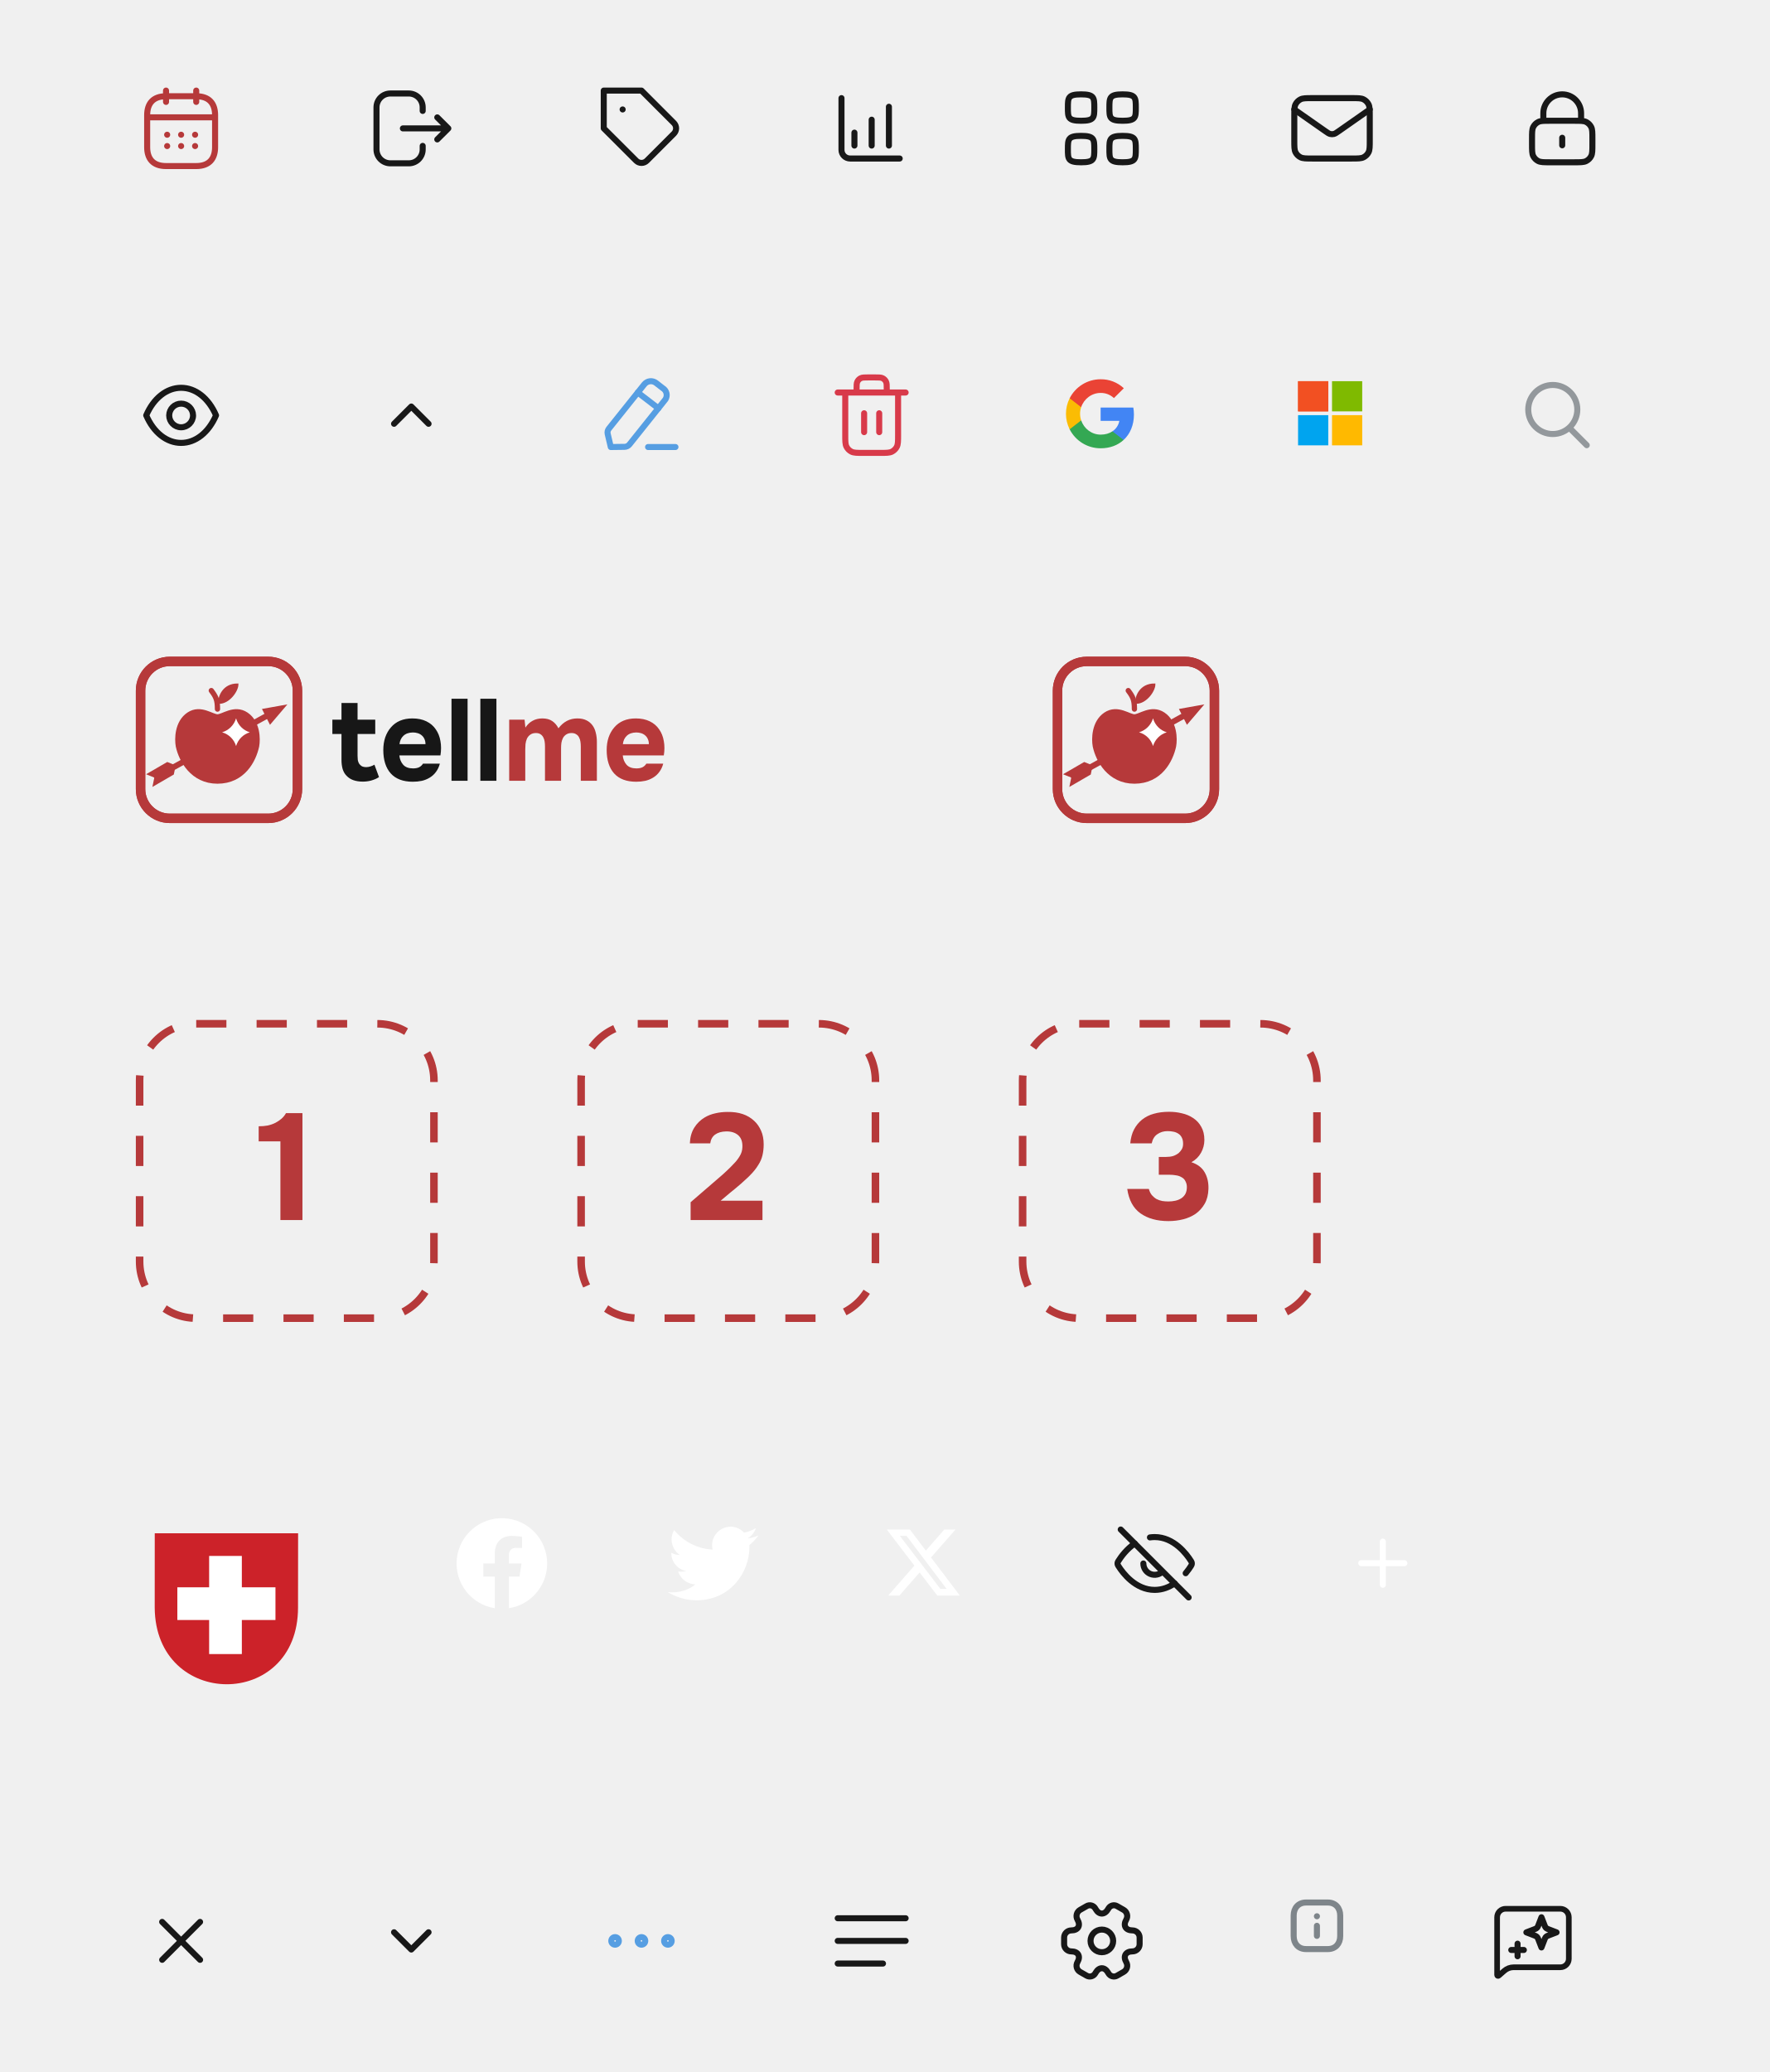
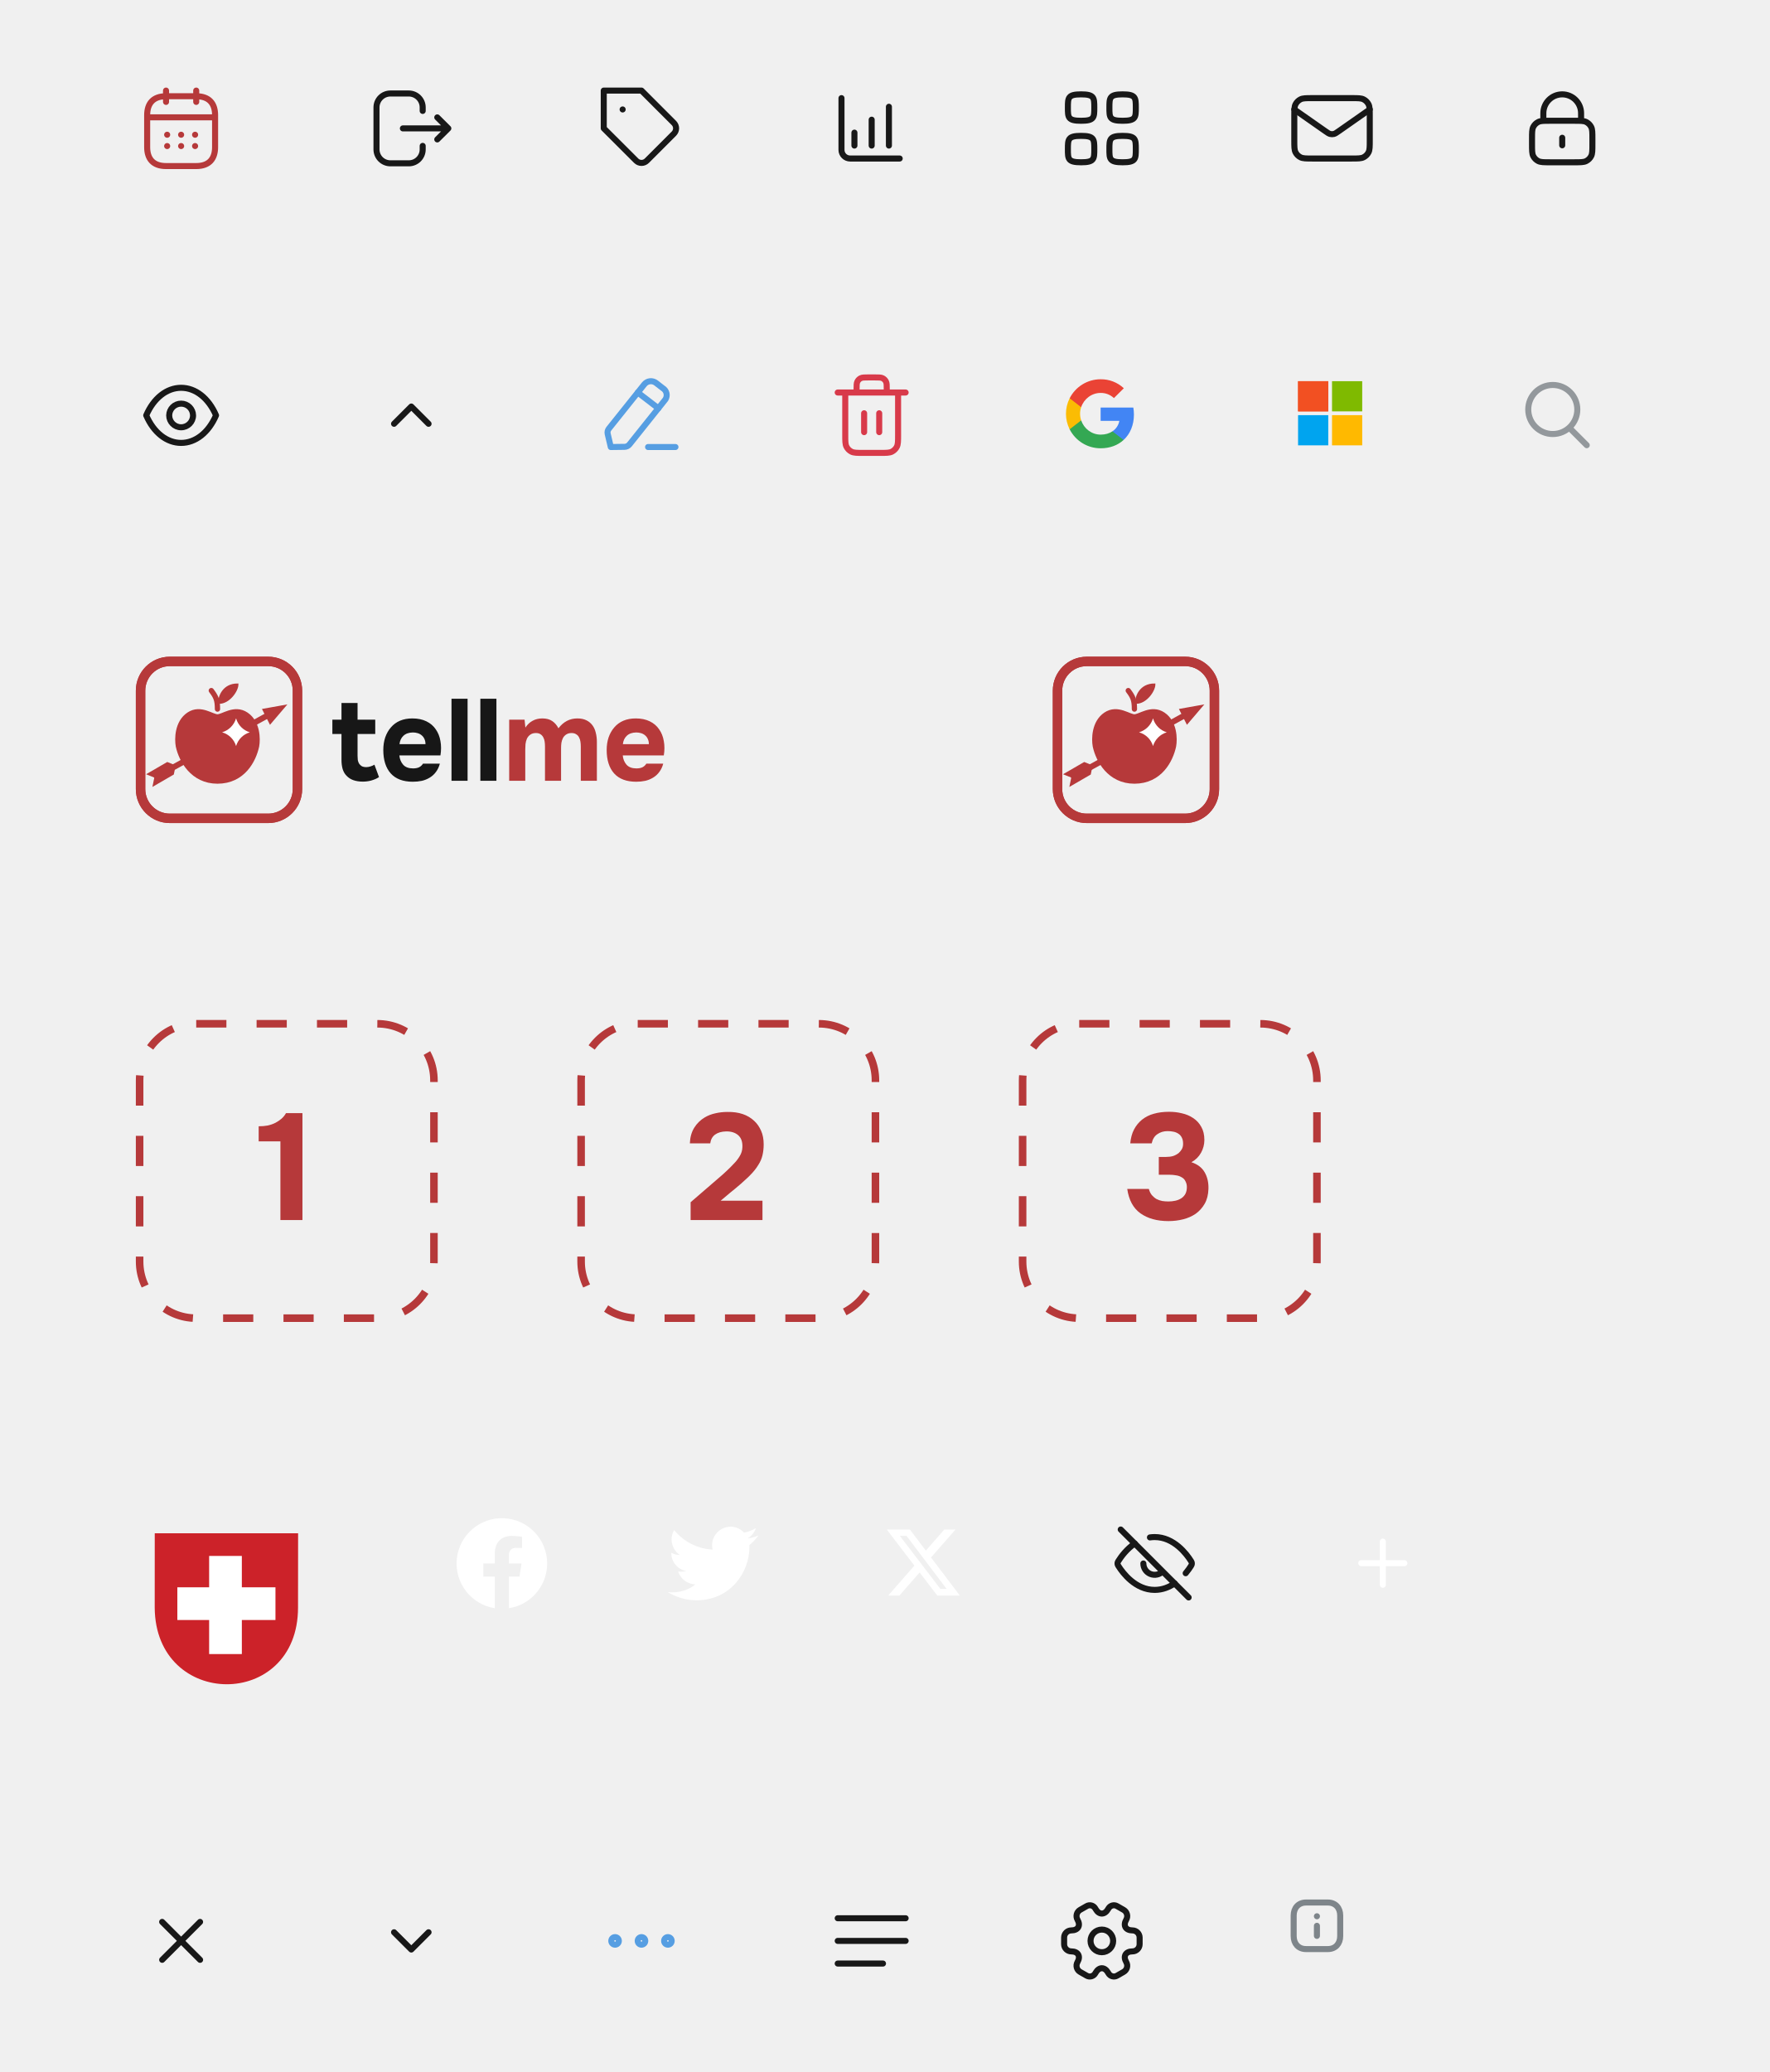
<svg xmlns="http://www.w3.org/2000/svg" width="469" height="549" fill="none">
  <path stroke="#B6393A" stroke-linecap="round" stroke-linejoin="round" stroke-miterlimit="10" stroke-width="1.6" d="M44 24v3M52 24v3M39.5 31.09h17M57 30.5V39c0 3-1.5 5-5 5h-8c-3.5 0-5-2-5-5v-8.5c0-3 1.5-5 5-5h8c3.5 0 5 2 5 5" />
  <path stroke="#B6393A" stroke-linecap="round" stroke-linejoin="round" stroke-width="1.6" d="M51.695 35.7h.009M51.695 38.7h.009M47.996 35.7h.008M47.996 38.7h.008M44.294 35.7h.01M44.294 38.7h.01" />
  <path stroke="#181818" stroke-linecap="round" stroke-linejoin="round" stroke-width="1.6" d="M112.016 29.39v-.934a3.685 3.685 0 0 0-3.685-3.684h-4.875a3.685 3.685 0 0 0-3.684 3.685v11.13a3.685 3.685 0 0 0 3.684 3.685h4.885a3.675 3.675 0 0 0 3.675-3.675v-.943M118.81 34.021h-12.041M115.881 31.106l2.928 2.915-2.928 2.916" />
  <g clip-path="url(#a)">
    <path stroke="#181818" stroke-linecap="round" stroke-linejoin="round" stroke-width="1.6" d="M165 29h.01m13.58 6.41-7.17 7.17a2 2 0 0 1-2.83 0L160 34V24h10l8.59 8.59a2 2 0 0 1 0 2.82" />
  </g>
  <path stroke="#181818" stroke-linecap="round" stroke-linejoin="round" stroke-width="1.6" d="M223 26v13.714A2.286 2.286 0 0 0 225.286 42h13.143M226.429 35.143v3.428M231 31.714v6.857M235.571 28.286V38.57" />
  <path stroke="#181818" stroke-linecap="round" stroke-linejoin="round" stroke-width="1.6" d="M283 28.5c0-2.625.028-3.5 3.5-3.5s3.5.875 3.5 3.5.011 3.5-3.5 3.5-3.5-.875-3.5-3.5M294 28.5c0-2.625.028-3.5 3.5-3.5s3.5.875 3.5 3.5.011 3.5-3.5 3.5-3.5-.875-3.5-3.5M283 39.5c0-2.625.028-3.5 3.5-3.5s3.5.875 3.5 3.5.011 3.5-3.5 3.5-3.5-.875-3.5-3.5M294 39.5c0-2.625.028-3.5 3.5-3.5s3.5.875 3.5 3.5.011 3.5-3.5 3.5-3.5-.875-3.5-3.5" clip-rule="evenodd" />
  <path stroke="#181818" stroke-linecap="round" stroke-linejoin="round" stroke-width="1.6" d="M358.2 26h-10.4c-1.68 0-2.52 0-3.162.327a3 3 0 0 0-1.311 1.311C343 28.28 343 29.12 343 30.8v6.4c0 1.68 0 2.52.327 3.162a3 3 0 0 0 1.311 1.311c.642.327 1.482.327 3.162.327h10.4c1.68 0 2.52 0 3.162-.327a3 3 0 0 0 1.311-1.311C363 39.72 363 38.88 363 37.2v-6.4c0-1.68 0-2.52-.327-3.162a3 3 0 0 0-1.311-1.311C360.72 26 359.88 26 358.2 26" />
  <path stroke="#181818" stroke-linecap="round" stroke-linejoin="round" stroke-width="1.6" d="m343 29 8.165 5.715c.661.463.992.695 1.351.784.318.08.65.08.968 0 .359-.09.69-.32 1.351-.784L363 29M419 32v-2a5 5 0 0 0-10 0v2m1.8 11h6.4c1.68 0 2.52 0 3.162-.327a3 3 0 0 0 1.311-1.311C422 40.72 422 39.88 422 38.2v-1.4c0-1.68 0-2.52-.327-3.162a3 3 0 0 0-1.311-1.311C419.72 32 418.88 32 417.2 32h-6.4c-1.68 0-2.52 0-3.162.327a3 3 0 0 0-1.311 1.311C406 34.28 406 35.12 406 36.8v1.4c0 1.68 0 2.52.327 3.162a3 3 0 0 0 1.311 1.311c.642.327 1.482.327 3.162.327M414 36.5v2" />
  <path stroke="#181818" stroke-linecap="round" stroke-linejoin="round" stroke-width="1.6" d="M51.162 110.053a3.162 3.162 0 1 1-6.324-.001 3.162 3.162 0 0 1 6.323.001" clip-rule="evenodd" />
  <path stroke="#181818" stroke-linecap="round" stroke-linejoin="round" stroke-width="1.6" d="M47.998 117.355c3.808 0 7.291-2.738 9.252-7.302-1.961-4.564-5.444-7.302-9.252-7.302h.004c-3.808 0-7.291 2.738-9.252 7.302 1.961 4.564 5.444 7.302 9.252 7.302z" clip-rule="evenodd" />
  <path stroke="#181818" stroke-linecap="round" stroke-linejoin="round" stroke-width="1.6" d="m104.429 112.287 4.571-4.571 4.57 4.571" />
  <path stroke="#569EE2" stroke-linecap="round" stroke-linejoin="round" stroke-width="1.6" d="M171.747 118.443H179" />
  <path stroke="#569EE2" stroke-linecap="round" stroke-linejoin="round" stroke-width="1.6" d="M170.78 101.795a2.245 2.245 0 0 1 3.116-.303l1.733 1.347a2.14 2.14 0 0 1 .72 2.984c-.034.054-9.537 11.941-9.537 11.941a1.7 1.7 0 0 1-1.309.633l-3.639.046-.82-3.471c-.115-.488 0-1 .316-1.395z" clip-rule="evenodd" />
  <path stroke="#569EE2" stroke-linecap="round" stroke-linejoin="round" stroke-width="1.6" d="m169.021 104.001 5.452 4.187" />
  <path stroke="#D83A4A" stroke-linecap="round" stroke-linejoin="round" stroke-width="1.6" d="M235 104v-.8c0-1.12 0-1.68-.218-2.108a2 2 0 0 0-.874-.874c-.428-.218-.988-.218-2.108-.218h-1.6c-1.12 0-1.68 0-2.108.218a2 2 0 0 0-.874.874c-.218.428-.218.988-.218 2.108v.8m-5 0h18m-2 0v11.2c0 1.68 0 2.52-.327 3.162a3 3 0 0 1-1.311 1.311c-.642.327-1.482.327-3.162.327h-4.4c-1.68 0-2.52 0-3.162-.327a3 3 0 0 1-1.311-1.311C224 117.72 224 116.88 224 115.2V104M229 109.5v5m4-5v5" />
  <path fill="#4285F4" d="M300.5 109.845a10.7 10.7 0 0 0-.159-1.858h-8.665v3.521h4.962a4.23 4.23 0 0 1-1.836 2.779v2.285h2.96c1.739-1.592 2.738-3.945 2.738-6.727" />
  <path fill="#34A853" d="M291.676 118.78c2.478 0 4.567-.81 6.09-2.208l-2.961-2.285c-.823.558-1.887.874-3.125.874-2.397 0-4.429-1.61-5.158-3.774h-3.055v2.356a9.19 9.19 0 0 0 8.209 5.037" />
  <path fill="#FBBC04" d="M286.518 111.387a5.45 5.45 0 0 1 0-3.501v-2.356h-3.051a9.12 9.12 0 0 0 0 8.213z" />
  <path fill="#EA4335" d="M291.676 104.109c1.31-.02 2.576.47 3.524 1.371l2.623-2.611a8.85 8.85 0 0 0-6.147-2.379 9.19 9.19 0 0 0-8.209 5.04l3.051 2.356c.726-2.168 2.761-3.777 5.158-3.777" />
  <path fill="#F25022" d="M352 101h-8v8h8z" />
  <path fill="#F25022" d="M352 101h-8v8h8z" />
  <path fill="#7FBA00" d="M361 101h-8v8h8z" />
  <path fill="#00A4EF" d="M352 110h-8v8h8z" />
  <path fill="#FFB900" d="M361 110h-8v8h8z" />
  <circle cx="411.5" cy="108.5" r="6.5" stroke="#93989C" stroke-linecap="round" stroke-linejoin="round" stroke-width="1.6" />
  <path stroke="#93989C" stroke-linecap="round" stroke-linejoin="round" stroke-width="1.6" d="m416.042 113.5 4.458 4.458" />
  <mask id="b" fill="#fff">
    <path fill-rule="evenodd" d="M71.08 176.5H45a6.5 6.5 0 0 0-6.5 6.5v26.08a6.5 6.5 0 0 0 6.5 6.5h26.08a6.5 6.5 0 0 0 6.5-6.5V183a6.5 6.5 0 0 0-6.5-6.5M45 174a9 9 0 0 0-9 9v26.08a9 9 0 0 0 9 9h26.08a9 9 0 0 0 9-9V183a9 9 0 0 0-9-9z" clip-rule="evenodd" />
  </mask>
  <path fill="#B6393A" fill-rule="evenodd" d="M71.08 176.5H45a6.5 6.5 0 0 0-6.5 6.5v26.08a6.5 6.5 0 0 0 6.5 6.5h26.08a6.5 6.5 0 0 0 6.5-6.5V183a6.5 6.5 0 0 0-6.5-6.5M45 174a9 9 0 0 0-9 9v26.08a9 9 0 0 0 9 9h26.08a9 9 0 0 0 9-9V183a9 9 0 0 0-9-9z" clip-rule="evenodd" />
  <path fill="#B6393A" d="M45 180.5h26.08v-8H45zm-2.5 2.5a2.5 2.5 0 0 1 2.5-2.5v-8c-5.799 0-10.5 4.701-10.5 10.5zm0 26.08V183h-8v26.08zm2.5 2.5a2.5 2.5 0 0 1-2.5-2.5h-8c0 5.799 4.701 10.5 10.5 10.5zm26.08 0H45v8h26.08zm2.5-2.5a2.5 2.5 0 0 1-2.5 2.5v8c5.799 0 10.5-4.701 10.5-10.5zm0-26.08v26.08h8V183zm-2.5-2.5a2.5 2.5 0 0 1 2.5 2.5h8c0-5.799-4.701-10.5-10.5-10.5zM40 183a5 5 0 0 1 5-5v-8c-7.18 0-13 5.82-13 13zm0 26.08V183h-8v26.08zm5 5a5 5 0 0 1-5-5h-8c0 7.18 5.82 13 13 13zm26.08 0H45v8h26.08zm5-5a5 5 0 0 1-5 5v8c7.18 0 13-5.82 13-13zm0-26.08v26.08h8V183zm-5-5a5 5 0 0 1 5 5h8c0-7.18-5.82-13-13-13zM45 178h26.08v-8H45z" mask="url(#b)" />
  <path fill="#B6393A" stroke="#B6393A" d="m70.77 189.331.253.471-29.564 16.276-.253-.472z" />
  <path fill="#B6393A" stroke="#B6393A" d="m74.875 187.377-3.22 3.777-1.484-2.933zM44.367 202.449l1.614.651-.367 1.8-4.514 2.616.286-1.4.082-.399-.359-.145-1.256-.507z" />
  <path fill="#B6393A" stroke="#B6393A" stroke-width="2" d="M65.052 189.638c-2.925-1.969-5.787.616-7.42.616s-4.495-2.585-7.42-.616c-2.925 1.97-2.98 6.155-2.642 8.001.791 3.621 3.709 9.013 10.062 9.013 6.546 0 9.27-5.392 10.062-9.013.338-1.846.283-6.031-2.642-8.001Z" />
  <path fill="#B6393A" stroke="#B6393A" stroke-width=".5" d="M62.938 181.347c0 1.632-2.213 4.897-4.898 4.897 0-1.775 1.225-4.897 4.898-4.897Z" />
  <path stroke="#B6393A" stroke-linecap="round" stroke-width="1.4" d="M57.632 187.877c0-2.449-.408-3.265-1.633-4.898" />
  <path fill="#fff" d="m62.562 190.326.02.069a5.38 5.38 0 0 0 3.62 3.637 5.43 5.43 0 0 0-3.64 3.641 5.39 5.39 0 0 0-3.655-3.626l-.051-.015a5.47 5.47 0 0 0 3.706-3.706" />
  <path fill="#171717" d="M97.085 203.26a3.8 3.8 0 0 0 1.088-.185 4.6 4.6 0 0 0 1.057-.461l1.209 3.288a7 7 0 0 1-.967.523 11 11 0 0 1-1.148.399 8.7 8.7 0 0 1-2.146.277q-1.45 0-2.568-.4a4.5 4.5 0 0 1-1.813-1.198q-.665-.676-.998-1.752-.302-1.076-.302-2.427v-6.852H88.08v-3.779h2.417v-4.425h4.261v4.425h4.684v3.779h-4.684v5.838q0 .553.06 1.075.09.492.333.922.272.43.725.707.483.246 1.209.246M109.465 203.598q.907 0 1.541-.277a2.5 2.5 0 0 0 1.088-.983h4.472q-.332 1.26-1.027 2.182a5.5 5.5 0 0 1-1.632 1.505 7 7 0 0 1-2.085.86 11.5 11.5 0 0 1-2.417.246q-3.869 0-5.862-2.212-1.965-2.212-1.965-6.207 0-1.812.514-3.349.544-1.536 1.511-2.642a6.45 6.45 0 0 1 2.387-1.752q1.45-.614 3.294-.614 2.145 0 3.717.768 1.57.768 2.478 2.12.936 1.321 1.239 3.103.331 1.782 0 3.81h-10.879q.121 1.445.997 2.458.877.984 2.629.984m3.294-6.422q0-.768-.272-1.352a2.6 2.6 0 0 0-.725-.983 2.8 2.8 0 0 0-1.088-.584 4.3 4.3 0 0 0-1.269-.184q-1.602.03-2.508.891-.876.83-1.028 2.212zM123.914 206.885h-4.261v-21.754h4.261zM131.557 206.885h-4.261v-21.754h4.261z" />
  <path fill="#B6393A" d="M139.23 192.782q.816-1.229 1.934-1.813 1.118-.614 2.568-.614 1.602 0 2.629.706 1.028.708 1.632 1.905 1.995-2.611 5.016-2.611 1.39 0 2.387.491a4.3 4.3 0 0 1 1.602 1.322q.604.798.876 1.935a9.7 9.7 0 0 1 .303 2.489v10.293h-4.261v-9.064q0-.645-.091-1.29a3.3 3.3 0 0 0-.362-1.137 1.87 1.87 0 0 0-.756-.83q-.483-.338-1.239-.338-.816 0-1.39.369a2.55 2.55 0 0 0-.876.922 4.4 4.4 0 0 0-.423 1.29q-.091.706-.091 1.414v8.664h-4.261v-9.125q0-.645-.09-1.26a3.3 3.3 0 0 0-.363-1.137 2.13 2.13 0 0 0-.755-.83q-.453-.306-1.209-.307-.876 0-1.481.43a2.67 2.67 0 0 0-.906 1.107q-.272.645-.363 1.413-.06.768-.06 1.413v8.296h-4.261v-16.192h4.079zM168.661 203.598q.907 0 1.541-.277a2.5 2.5 0 0 0 1.088-.983h4.473q-.333 1.26-1.028 2.182a5.5 5.5 0 0 1-1.632 1.505 7 7 0 0 1-2.085.86 11.5 11.5 0 0 1-2.417.246q-3.868 0-5.862-2.212-1.964-2.212-1.964-6.207 0-1.812.513-3.349.544-1.536 1.511-2.642a6.46 6.46 0 0 1 2.387-1.752q1.45-.614 3.294-.614 2.145 0 3.717.768 1.57.768 2.478 2.12.936 1.321 1.239 3.103.332 1.782 0 3.81h-10.879q.121 1.445.997 2.458.877.984 2.629.984m3.294-6.422q0-.768-.272-1.352a2.6 2.6 0 0 0-.725-.983 2.8 2.8 0 0 0-1.088-.584 4.3 4.3 0 0 0-1.269-.184q-1.602.03-2.508.891-.876.83-1.028 2.212z" />
  <mask id="c" fill="#fff">
    <path fill-rule="evenodd" d="M314.08 176.5H288a6.5 6.5 0 0 0-6.5 6.5v26.08a6.5 6.5 0 0 0 6.5 6.5h26.08a6.5 6.5 0 0 0 6.5-6.5V183a6.5 6.5 0 0 0-6.5-6.5M288 174a9 9 0 0 0-9 9v26.08a9 9 0 0 0 9 9h26.08a9 9 0 0 0 9-9V183a9 9 0 0 0-9-9z" clip-rule="evenodd" />
  </mask>
  <path fill="#B6393A" fill-rule="evenodd" d="M314.08 176.5H288a6.5 6.5 0 0 0-6.5 6.5v26.08a6.5 6.5 0 0 0 6.5 6.5h26.08a6.5 6.5 0 0 0 6.5-6.5V183a6.5 6.5 0 0 0-6.5-6.5M288 174a9 9 0 0 0-9 9v26.08a9 9 0 0 0 9 9h26.08a9 9 0 0 0 9-9V183a9 9 0 0 0-9-9z" clip-rule="evenodd" />
  <path fill="#B6393A" d="M288 180.5h26.08v-8H288zm-2.5 2.5a2.5 2.5 0 0 1 2.5-2.5v-8c-5.799 0-10.5 4.701-10.5 10.5zm0 26.08V183h-8v26.08zm2.5 2.5a2.5 2.5 0 0 1-2.5-2.5h-8c0 5.799 4.701 10.5 10.5 10.5zm26.08 0H288v8h26.08zm2.5-2.5a2.5 2.5 0 0 1-2.5 2.5v8c5.799 0 10.5-4.701 10.5-10.5zm0-26.08v26.08h8V183zm-2.5-2.5a2.5 2.5 0 0 1 2.5 2.5h8c0-5.799-4.701-10.5-10.5-10.5zM283 183a5 5 0 0 1 5-5v-8c-7.18 0-13 5.82-13 13zm0 26.08V183h-8v26.08zm5 5a5 5 0 0 1-5-5h-8c0 7.18 5.82 13 13 13zm26.08 0H288v8h26.08zm5-5a5 5 0 0 1-5 5v8c7.18 0 13-5.82 13-13zm0-26.08v26.08h8V183zm-5-5a5 5 0 0 1 5 5h8c0-7.18-5.82-13-13-13zM288 178h26.08v-8H288z" mask="url(#c)" />
  <path fill="#B6393A" stroke="#B6393A" d="m313.77 189.331.253.471-29.564 16.276-.253-.472z" />
  <path fill="#B6393A" stroke="#B6393A" d="m317.875 187.377-3.221 3.777-1.483-2.933zM287.367 202.449l1.614.651-.366 1.8-4.515 2.616.286-1.4.082-.399-.359-.145-1.256-.507z" />
  <path fill="#B6393A" stroke="#B6393A" stroke-width="2" d="M308.052 189.638c-2.925-1.969-5.787.616-7.42.616s-4.495-2.585-7.42-.616c-2.925 1.97-2.98 6.155-2.642 8.001.791 3.621 3.709 9.013 10.062 9.013 6.546 0 9.271-5.392 10.062-9.013.339-1.846.283-6.031-2.642-8.001Z" />
  <path fill="#B6393A" stroke="#B6393A" stroke-width=".5" d="M305.938 181.347c0 1.632-2.213 4.897-4.897 4.897 0-1.775 1.224-4.897 4.897-4.897Z" />
  <path stroke="#B6393A" stroke-linecap="round" stroke-width="1.4" d="M300.632 187.877c0-2.449-.409-3.265-1.633-4.898" />
  <path fill="#fff" d="m305.562 190.326.02.069a5.38 5.38 0 0 0 3.62 3.637 5.43 5.43 0 0 0-3.64 3.641 5.4 5.4 0 0 0-3.655-3.626l-.051-.015a5.47 5.47 0 0 0 3.706-3.706" />
  <rect width="78" height="78" x="37" y="271.262" stroke="#B6393A" stroke-dasharray="8 8" stroke-width="2" rx="15" />
  <path fill="#B6393A" d="M80.151 323.262h-5.84v-20.84h-5.76v-4q1.28 0 2.36-.2 1.12-.24 2.08-.72a9 9 0 0 0 1.6-1.08 5.6 5.6 0 0 0 1.2-1.48h4.36z" />
  <rect width="78" height="78" x="154" y="271.262" stroke="#B6393A" stroke-dasharray="8 8" stroke-width="2" rx="15" />
  <path fill="#B6393A" d="M190.622 311.982q.96-.8 1.92-1.72a33 33 0 0 0 1.92-1.92 10.1 10.1 0 0 0 1.56-2q.68-1.08.72-2.4.08-2.12-1.12-3.16t-3.2-1q-1.8.04-2.92.84-1.08.8-1.28 2.32h-5.4q.08-2.36 1.12-4.08a8.16 8.16 0 0 1 2.84-2.8 9.2 9.2 0 0 1 2.8-1.08q1.52-.36 3.2-.36 4.52-.08 7.12 2.4 1.119 1.04 1.8 2.6.68 1.521.68 3.6 0 1.521-.32 2.88a7.9 7.9 0 0 1-1.08 2.52q-.48.8-1.04 1.48-.52.64-1.08 1.2a16 16 0 0 1-1.16 1.12q-.6.56-1.36 1.24a89 89 0 0 1-2.84 2.36q-1.32 1.08-2.52 2.12h11.08v5.12h-19.04v-4.72z" />
  <rect width="78" height="78" x="271" y="271.262" stroke="#B6393A" stroke-dasharray="8 8" stroke-width="2" rx="15" />
  <path fill="#B6393A" d="M299.531 302.942q.2-2.16 1-3.68a8.35 8.35 0 0 1 2.12-2.6 8.6 8.6 0 0 1 3.12-1.56q1.8-.52 4.04-.52 1.8 0 3.4.4 1.64.36 2.96 1.24a6.46 6.46 0 0 1 2.16 2.32q.84 1.44.84 3.52a6.9 6.9 0 0 1-.88 3.36q-.88 1.6-2.56 2.52 2.44.8 3.52 2.68t1 4.4q-.08 2.32-1 3.92a8.3 8.3 0 0 1-2.36 2.64q-1.44 1-3.32 1.48t-3.92.48q-4.52 0-7.4-2.04t-3.52-6.48h5.72q.28 1 .8 1.64.56.64 1.24 1.04.72.36 1.52.52.8.12 1.64.12.96 0 1.84-.2a4.8 4.8 0 0 0 1.56-.64q.68-.44 1.08-1.16.4-.76.4-1.84 0-.8-.36-1.48-.32-.68-.88-1a3.8 3.8 0 0 0-1.6-.6 9.5 9.5 0 0 0-1.76-.16h-2.84v-4.72h1.92q1.04 0 1.88-.24a4.7 4.7 0 0 0 1.52-.84q.48-.44.8-1 .32-.6.32-1.4 0-.96-.32-1.6-.32-.68-.88-1.04a3.5 3.5 0 0 0-1.32-.56 7.8 7.8 0 0 0-1.6-.16q-1.52 0-2.68.8-1.16.76-1.52 2.44z" />
  <g fill-rule="evenodd" clip-path="url(#d)" clip-rule="evenodd">
    <path fill="#CC2229" d="M41.01 406.262H79l-.02 19.67c0 13.624-9.47 20.359-18.939 20.33-9.48-.038-18.97-6.859-19.041-20.33z" />
    <path fill="#fff" d="M73 420.574h-8.91v-8.312h-8.666v8.312H47v8.666h8.424v9.022h8.667v-9.022H73z" />
  </g>
  <g clip-path="url(#e)">
    <path fill="#fff" d="M145 414.263a12 12 0 1 0-13.875 11.855v-8.386h-3.047v-3.469h3.047v-2.644c0-3.007 1.792-4.668 4.532-4.668q1.352.018 2.687.234v2.953h-1.514a1.734 1.734 0 0 0-1.955 1.875v2.25h3.328l-.532 3.469h-2.796v8.386A12 12 0 0 0 145 414.263" />
  </g>
  <g clip-path="url(#f)">
    <path fill="#fff" d="M201 406.837c-.9.375-1.8.675-2.85.75 1.05-.6 1.8-1.575 2.175-2.7-.975.6-2.025.975-3.15 1.2-.9-.975-2.175-1.575-3.525-1.575-2.7 0-4.95 2.175-4.95 4.95 0 .375.075.75.15 1.125-4.125-.225-7.725-2.175-10.2-5.175a4.7 4.7 0 0 0-.675 2.475c0 1.725.9 3.225 2.175 4.125a4.6 4.6 0 0 1-2.25-.6v.075c0 2.4 1.725 4.35 3.975 4.8-.45.075-.825.15-1.275.15-.3 0-.6 0-.9-.075.6 1.95 2.475 3.375 4.575 3.45-1.65 1.35-3.825 2.1-6.15 2.1-.375 0-.825 0-1.2-.075 2.25 1.35 4.875 2.175 7.65 2.175 9.075 0 14.025-7.5 14.025-14.025v-.6c.9-.75 1.725-1.575 2.4-2.55" />
  </g>
  <path fill="#fff" d="M250.248 405.262h2.968l-6.485 7.413 7.63 10.087h-5.975l-4.679-6.117-5.354 6.117h-2.971l6.938-7.928-7.32-9.572h6.126l4.23 5.592zm-1.042 15.724h1.645l-10.619-14.04h-1.765z" />
  <path stroke="#181818" stroke-linecap="round" stroke-linejoin="round" stroke-width="1.6" d="M304.743 407.355q.61-.091 1.257-.093c5.105 0 8.455 4.505 9.581 6.287.136.216.204.324.242.49a1.2 1.2 0 0 1 0 .447c-.038.166-.107.275-.244.492-.3.475-.757 1.142-1.363 1.865m-13.492-7.866c-2.162 1.467-3.63 3.505-4.303 4.571-.137.216-.205.325-.243.491a1.2 1.2 0 0 0 0 .447c.038.166.106.274.242.49 1.126 1.782 4.475 6.286 9.58 6.286 2.059 0 3.832-.732 5.289-1.723" />
  <path stroke="#181818" stroke-linecap="round" stroke-linejoin="round" stroke-width="1.6" d="m297 405.262 18 18m-12-9a3 3 0 0 0 5.121 2.122" />
  <path stroke="#fff" stroke-linecap="round" stroke-linejoin="round" stroke-width="1.6" d="M360.747 414.181h11.429M366.462 419.896v-11.43" />
  <path stroke="#181818" stroke-linecap="round" stroke-linejoin="round" stroke-width="1.6" d="m53.021 509.232-10.043 10.042M53.025 519.28l-10.052-10.053M113.571 511.977 109 516.548l-4.571-4.571" />
  <path stroke="#569EE2" stroke-linecap="round" stroke-linejoin="round" stroke-width="1.6" d="M170 515.262a1 1 0 1 0 0-2 1 1 0 0 0 0 2M177 515.262a1 1 0 1 0 0-2 1 1 0 0 0 0 2M163 515.262a1 1 0 1 0 0-2 1 1 0 0 0 0 2" />
  <path stroke="#181818" stroke-linecap="round" stroke-linejoin="round" stroke-width="1.6" d="M222 514.262h18m-18-6h18m-18 12h12" />
  <path stroke="#181818" stroke-linecap="round" stroke-linejoin="round" stroke-miterlimit="10" stroke-width="1.6" d="M292 517.262a3 3 0 1 0 0-6 3 3 0 0 0 0 6" />
  <path stroke="#181818" stroke-linecap="round" stroke-linejoin="round" stroke-miterlimit="10" stroke-width="1.6" d="M282 515.142v-1.76c0-1.04.85-1.9 1.9-1.9 1.81 0 2.55-1.28 1.64-2.85-.52-.9-.21-2.07.7-2.59l1.73-.99c.79-.47 1.81-.19 2.28.6l.11.19c.9 1.57 2.38 1.57 3.29 0l.11-.19c.47-.79 1.49-1.07 2.28-.6l1.73.99c.91.52 1.22 1.69.7 2.59-.91 1.57-.17 2.85 1.64 2.85 1.04 0 1.9.85 1.9 1.9v1.76c0 1.04-.85 1.9-1.9 1.9-1.81 0-2.55 1.28-1.64 2.85.52.91.21 2.07-.7 2.59l-1.73.99c-.79.47-1.81.19-2.28-.6l-.11-.19c-.9-1.57-2.38-1.57-3.29 0l-.11.19c-.47.79-1.49 1.07-2.28.6l-1.73-.99a1.9 1.9 0 0 1-.7-2.59c.91-1.57.17-2.85-1.64-2.85-1.05 0-1.9-.86-1.9-1.9" />
  <path stroke="#7E858A" stroke-linecap="round" stroke-linejoin="round" stroke-width="1.6" d="M351.889 504.096h-5.779c-2.014 0-3.277 1.426-3.277 3.444v5.445c0 2.018 1.257 3.444 3.277 3.444h5.779c2.02 0 3.278-1.426 3.278-3.444v-5.445c0-2.018-1.258-3.444-3.278-3.444" clip-rule="evenodd" />
  <path stroke="#7E858A" stroke-linecap="round" stroke-linejoin="round" stroke-width="1.6" d="M348.997 512.929v-2.667M348.993 507.732H349" />
-   <path stroke="#181818" stroke-width="1.5" d="M399 505.75h14.5a2.25 2.25 0 0 1 2.25 2.25v11a2.25 2.25 0 0 1-2.25 2.25h-12.373c-.908 0-1.785.33-2.469.928l-1.493 1.306a.25.25 0 0 1-.415-.188V508a2.25 2.25 0 0 1 2.25-2.25Z" />
-   <path stroke="#181818" stroke-linecap="round" stroke-linejoin="round" stroke-width="1.6" d="m408.5 508 .771 2.004c.125.326.188.489.285.626q.131.183.314.314c.137.097.3.16.626.285l2.004.771-2.004.771c-.326.125-.489.188-.626.285a1.4 1.4 0 0 0-.314.314c-.097.137-.16.3-.285.626L408.5 516l-.771-2.004c-.125-.326-.188-.489-.285-.626a1.4 1.4 0 0 0-.314-.314c-.137-.097-.3-.16-.626-.285L404.5 512l2.004-.771c.326-.125.489-.188.626-.285q.183-.131.314-.314c.097-.137.16-.3.285-.626zM402.167 518.333V515m-1.667 1.667h3.333" />
  <defs>
    <clipPath id="a">
      <path fill="#fff" d="M158 22h24v24h-24z" />
    </clipPath>
    <clipPath id="d">
      <path fill="#fff" d="M36 402.262h48v48H36z" />
    </clipPath>
    <clipPath id="e">
      <path fill="#fff" d="M121 402.262h24v24h-24z" />
    </clipPath>
    <clipPath id="f">
      <path fill="#fff" d="M177 402.262h24v24h-24z" />
    </clipPath>
  </defs>
</svg>
